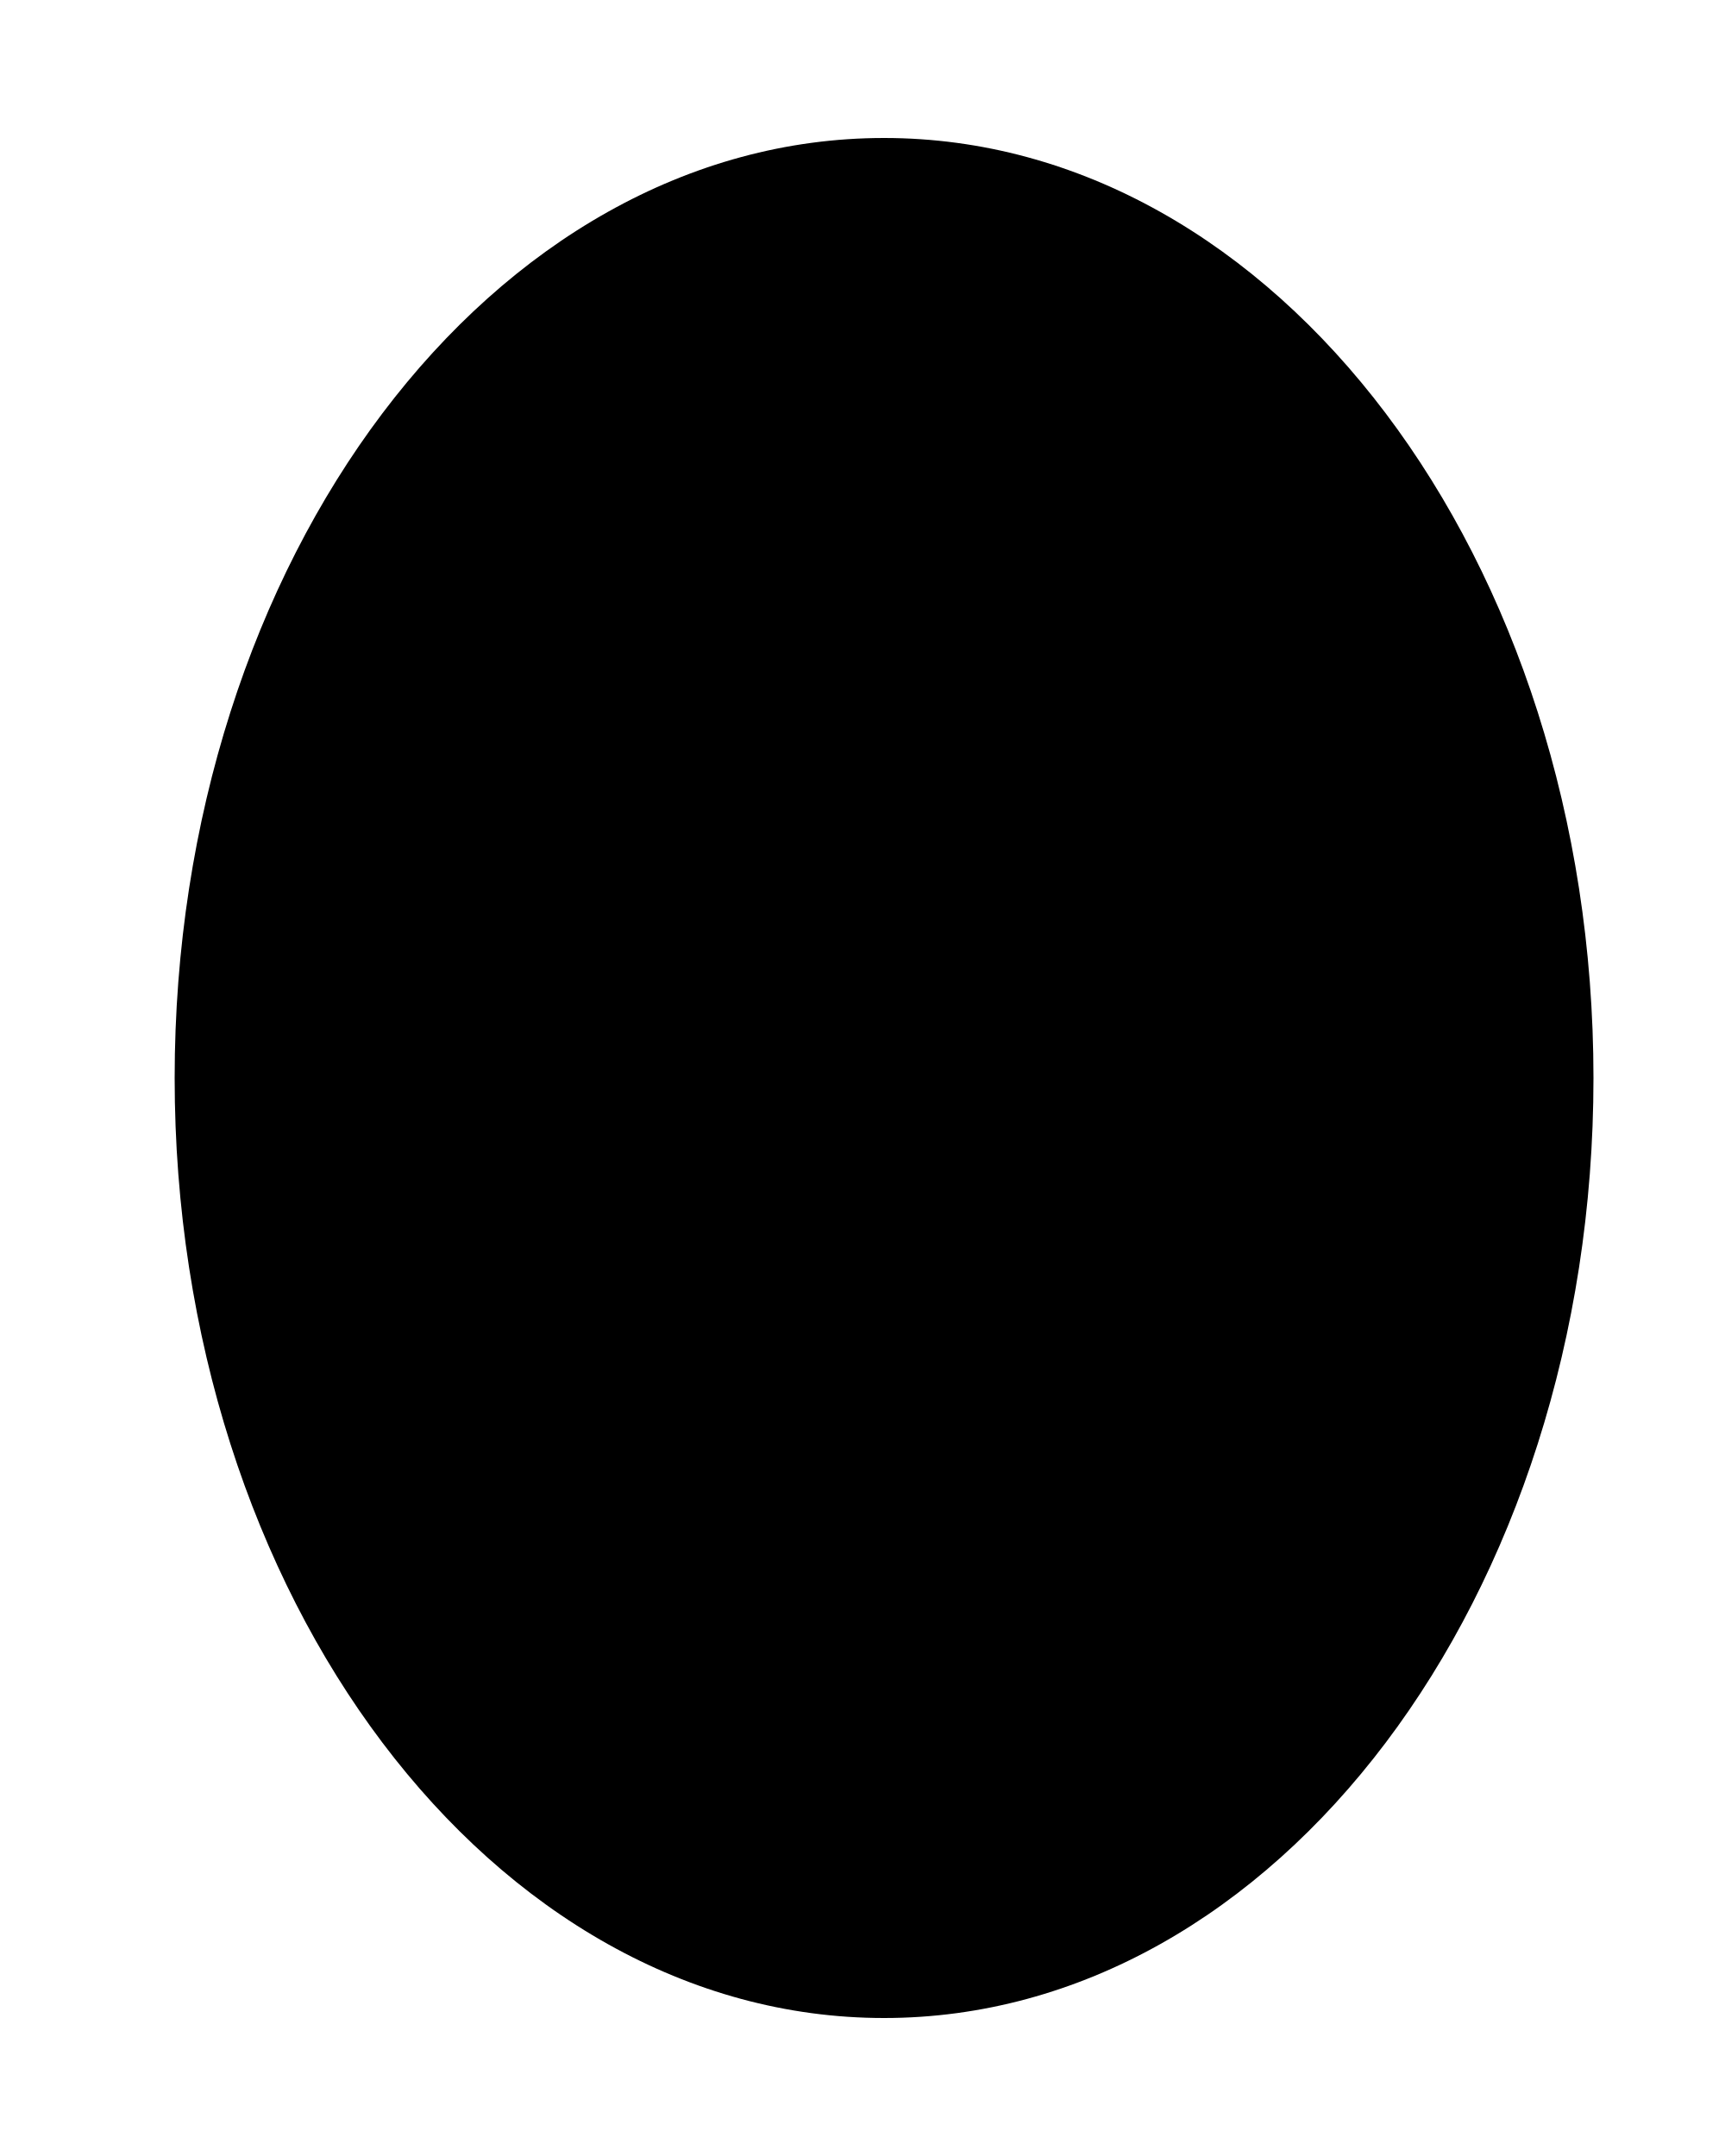
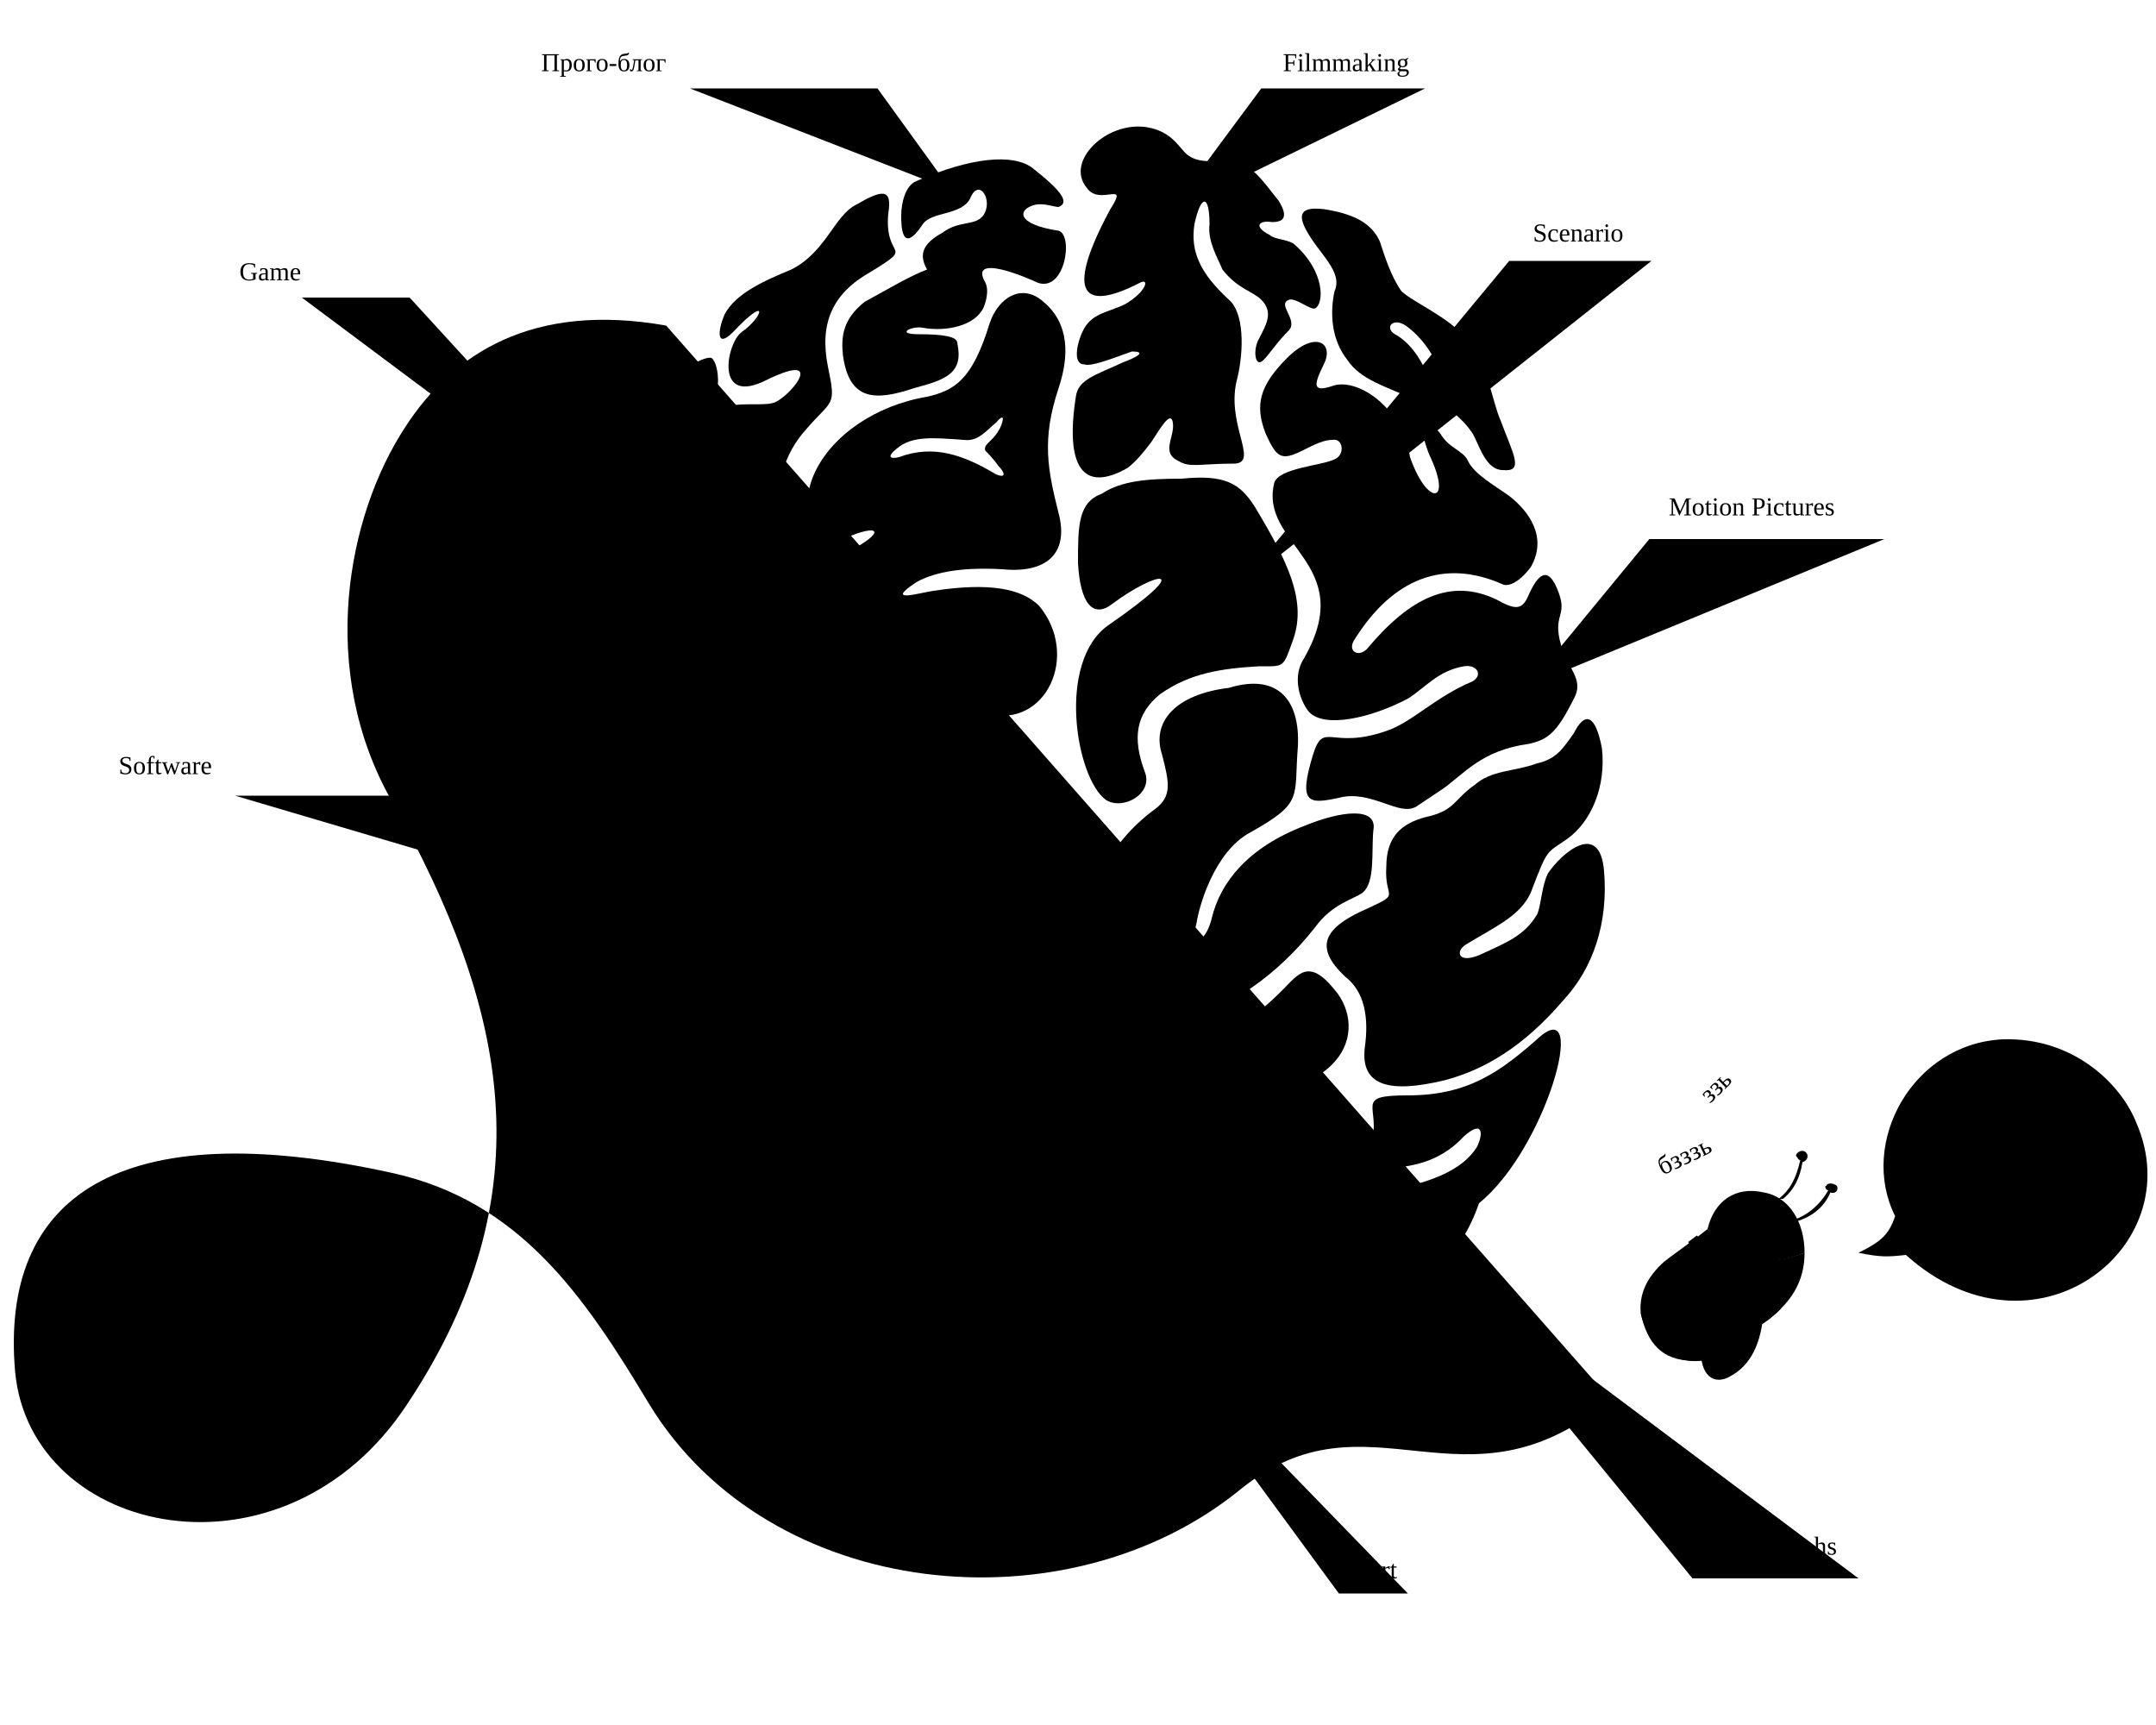
- <svg xmlns="http://www.w3.org/2000/svg" xml:space="preserve" width="800px" height="1000px" version="1.1" style="shape-rendering:geometricPrecision; text-rendering:geometricPrecision; image-rendering:optimizeQuality; fill-rule:evenodd; clip-rule:evenodd" viewBox="0 0 800 1000">
+ <svg xmlns="http://www.w3.org/2000/svg" xml:space="preserve" width="1000px" height="800px" version="1.1" style="shape-rendering:geometricPrecision; text-rendering:geometricPrecision; image-rendering:optimizeQuality; fill-rule:evenodd; clip-rule:evenodd" viewBox="0 0 1000 800">
  <g id="layer">
-     <ellipse class="fil0 str0" cx="410" cy="500" rx="329" ry="436" />
-     <ellipse class="fil1 str1" transform="matrix(0.132208 -0.300263 0.300263 0.132208 217.566 302.814)" rx="377" ry="254" />
-     <ellipse id="software" class="fil1 str1" transform="matrix(-0.221842 -0.379758 0.379758 -0.221842 277.751 735.198)" rx="377" ry="254" />
-     <ellipse class="fil2 str1" transform="matrix(0.158183 -0.135039 0.135039 0.158183 478.542 854.527)" rx="377" ry="254" />
-     <ellipse class="fil2 str1" transform="matrix(0.158183 -0.135039 0.135039 0.158183 605.002 751.918)" rx="377" ry="254" />
-     <ellipse class="fil3 str1" transform="matrix(0.158183 -0.135039 0.135039 0.158183 643.459 611.4)" rx="377" ry="254" />
-     <ellipse class="fil3 str1" transform="matrix(0.199661 -0.170448 0.170448 0.199661 535.482 533.007)" rx="377" ry="254" />
-     <ellipse class="fil2 str1" transform="matrix(0.158183 -0.135039 0.135039 0.158183 489.63 396.927)" rx="377" ry="254" />
-     <ellipse class="fil2 str1" transform="matrix(-0.0872465 -0.247599 0.247599 -0.0872465 643.458 368.823)" rx="377" ry="254" />
-     <ellipse class="fil2 str1" transform="matrix(-0.0654227 -0.202165 0.270752 -0.0488498 483.019 170.62)" rx="377" ry="254" />
-     <ellipse class="fil1 str1" transform="matrix(0.0275749 -0.206148 0.206148 0.0275749 355.028 169.141)" rx="377" ry="254" />
+     <path id="bee_path" class="beePath str0" d="M309 151c-62,-11 -99,13 -121,47 -27,41 -41,113 -6,174 53,95 72,181 7,279 -57,87 -175,62 -182,-15 -7,-81 48,-120 175,-92 59,13 89,57 119,107 56,92 194,105 274,40 60,-49 104,15 172,-42" />
+     <path id="gyrus_r7" class="fil1" d="M614 497c-26,20 -53,29 -78,35 -17,4 -32,11 -34,-11 -1,-11 1,-21 6,-30 10,-13 19,-1 46,-7 18,-4 31,-15 41,-25 7,-7 12,-15 24,0 8,9 11,26 -5,38z" />
+     <path id="gyrus_r6" class="fil1" d="M686 443c13,-6 21,-9 27,-19 2,-5 2,-13 5,-19 6,-9 24,-25 26,-1 2,24 -5,45 -19,60 -18,21 -36,32 -55,37 -25,6 -39,3 -37,-15 2,-14 0,-26 -9,-33 -15,-14 -10,-23 11,-32 15,-7 7,-4 8,-19 0,-14 7,-20 18,-23 14,-3 13,-8 23,-15 8,-7 18,-6 29,-10 9,-2 12,-7 17,-14 5,-10 10,-9 13,7 2,18 -5,34 -16,42 -10,7 -9,4 -17,25 -5,11 -17,16 -30,24 -5,3 -4,9 6,5z" />
+     <path id="gyrus_r5" class="fil1" d="M605 383c17,-7 34,-9 32,2 -1,10 1,24 -5,29 -4,3 -14,5 -22,16 -36,46 -87,55 -100,37 -6,-8 -5,-21 -5,-34 1,-21 8,-41 31,-58 8,-6 6,-13 3,-25 -5,-15 6,-28 31,-31 23,-7 33,6 32,27 -2,24 3,26 -22,40 -17,9 -24,35 -25,42 -3,11 4,10 7,-2 4,-17 17,-33 43,-43z" />
+     <path id="gyrus_r2" class="fil1" d="M652 151c14,10 19,28 20,34 1,8 5,7 11,16 3,5 6,17 14,17 10,1 5,-7 -1,-23 -4,-9 -6,-27 -16,-38 -8,-10 -25,-17 -30,-22 -5,-7 -8,-17 -10,-23 -4,-9 -13,-13 -26,-15 -9,-1 -13,1 -8,10 6,11 17,19 13,28 -2,9 -2,22 6,32 6,9 17,12 33,19 12,6 4,-23 -11,-31 -5,-3 -1,-8 5,-4z" />
+     <path id="gyrus_l9" class="fil1" d="M433 628c-16,-9 -26,-3 -35,-7 -14,-5 -26,-11 -3,-9 16,1 31,6 46,10 8,2 14,3 20,2 23,-1 24,-10 2,-8 -15,2 -29,-5 -38,-6 -10,-2 -12,-11 11,-19 8,-3 26,-11 35,-13 13,-2 32,-16 20,6 -2,5 -12,8 -20,11 -22,9 -10,14 1,7 20,-11 29,15 15,23 -17,8 -35,9 -54,3z" />
+     <path id="gyrus_l8" class="fil1" d="M323 571c18,20 40,30 66,32 30,1 17,-3 -1,-7 -16,-3 -27,-12 -35,-20 -8,-9 -3,-12 -15,-14 -7,-2 -13,-2 -17,-4 -15,-5 -10,0 2,13z" />
+     <path id="gyrus_l7" class="fil1" d="M330 551c-35,-8 -46,-22 -62,-44 -8,-10 -5,-12 4,-8 13,7 8,3 19,14 13,13 30,20 49,23 22,3 9,0 23,13 8,6 17,10 29,9 18,0 16,-2 36,1 21,3 40,5 54,-6 15,-11 23,-12 8,6 -6,8 -17,9 -30,15 -43,22 -75,23 -103,-8 -13,-15 -6,-10 -27,-15z" />
+     <path id="gyrus_l5" class="fil1" d="M258 378c-10,-6 -11,-14 -11,-24 0,-10 3,-19 15,-25 8,-4 18,2 25,2 7,0 12,-3 17,-6 6,-3 14,-8 9,6 -4,14 -1,11 7,-1 15,-24 36,-26 52,-11 17,15 34,21 53,18 50,-3 71,13 68,53 -1,10 -6,8 -22,2 -18,-6 -17,-1 -4,6 10,4 23,10 24,18 5,31 15,65 3,71 -17,8 -30,-17 -47,-27 -11,-7 -17,-1 -27,-13 -4,-6 -5,-16 -18,-34 -10,-15 -20,-23 -37,-27 -19,-1 -39,-12 -55,-11 -19,1 -38,12 -52,3z" />
+     <path id="gyrus_l4" class="fil1" d="M376 289c1,-16 6,-27 17,-33 18,-9 16,-14 -2,-6 -12,5 -22,-12 -13,-31 8,-17 28,-31 52,-35 13,-3 21,-8 29,-34 4,-12 15,-19 25,-10 12,10 12,25 7,40 -8,24 -5,38 0,58 5,19 -6,28 -26,26 -18,-1 -31,1 -40,6 -15,10 1,5 8,4 26,-4 41,-1 49,7 19,23 3,57 -24,50 -16,-4 -26,-4 -38,-2 -26,5 -45,-11 -44,-40zm86 -69c-15,-9 -29,-14 -45,-8 -4,1 -6,0 -1,-4 7,-6 17,-5 31,-4 7,1 11,-5 15,-8 5,-6 3,1 1,4 -3,5 -7,6 -6,9 1,1 4,4 6,7 3,3 4,6 -1,4z" />
+     <path id="gyrus_l3" class="fil1" d="M332 181c-12,10 -12,8 -16,21 -3,9 0,11 -12,14 -14,4 -10,-14 -1,-29 11,-16 24,-22 27,-21 3,2 4,13 2,15z" />
+     <g id="bee_bzz">
+       <g transform="matrix(0.90367 -0.428229 0.428229 0.90367 147.984 397.793)">
+         <text x="500" y="400" class="fil1 fnt0">бзззь</text>
+       </g>
+       <g transform="matrix(0.715461 -0.698653 0.698653 0.715461 155.872 575.123)">
+         <text x="500" y="400" class="fil1 fnt0">ззь</text>
+       </g>
+     </g>
+     <g id="bee_popup_group" class="bee_popup_group">
+       <g id="bee">
+         <path class="fil3" d="M837 581c-16,7 -32,4 -45,-11 3,-13 13,-20 26,-17 12,2 19,14 19,28z" />
+         <path class="fil4" d="M837 581c-18,7 -30,3 -45,-11 0,0 -5,4 -16,12 -10,7 -16,16 -15,27 3,13 13,24 29,22 6,-2 14,-9 27,-17 14,-9 20,-20 20,-33z" />
+         <path class="fil5" d="M826 607l-39 -34 -4 3c10,14 20,27 31,40 4,-2 8,-5 12,-9z" />
+         <path class="fil5" d="M791 617l4 -6c-8,-9 -15,-17 -23,-26 -1,1 -2,2 -3,3l22 29z" />
+         <path class="fil5" d="M785 631l-24 -22c3,14 10,22 24,22z" />
+         <path class="fil6" d="M847 550c-1,0 0,2 1,2 -4,7 -10,12 -17,14 -1,0 -2,0 -1,1 0,1 0,1 1,0 9,-2 15,-7 18,-14 2,1 4,-1 3,-3 -1,-1 -4,-2 -5,0z" />
+         <path class="fil6" d="M825 556c1,0 2,0 2,0 5,-4 8,-10 9,-17 3,-1 3,-4 1,-5 -2,-1 -4,1 -4,2 1,1 1,2 2,2 -2,9 -5,14 -10,18z" />
+         <path class="fil7" d="M818 561c-2,1 -2,3 -1,4 1,1 4,1 4,-1 0,-2 -2,-3 -3,-3z" />
+         <path class="fil8" d="M812 590c-11,6 -23,17 -23,34 -1,14 6,19 14,14 9,-5 14,-15 15,-30 0,-14 -3,-19 -6,-18z" />
+         <path class="fil7" d="M817 557c-2,1 -2,2 -1,3 1,2 4,1 4,-1 0,-1 -2,-3 -3,-2z" />
+       </g>
+       <path id="bee_popup" class="fil1" d="M884 582c-9,1 -12,1 -22,-1 10,-5 14,-8 17,-17 -17,-34 8,-80 50,-82 33,-1 55,21 62,39 25,58 -48,114 -107,61z" />
+       <text x="904" y="550" id="bee_text" class="text fnt1">travel</text>
+     </g>
+     <g class="gyrus_group" id="_535764384">
+       <path id="gyrus_r3" class="fil2" d="M679 309c6,-1 9,4 4,7 -17,7 -28,19 -40,23 -26,9 -29,-5 -34,11 -7,23 -2,23 12,20 15,-4 28,9 36,4l12 -8c10,-7 18,-18 40,-21 9,-2 13,-5 21,-21 5,-9 -3,-14 -6,-25 -4,-14 3,-13 -1,-24 -5,-14 -10,-8 -14,1 -3,7 -6,7 -15,2 -21,-10 -40,-1 -60,23 -4,4 -9,1 -6,-4 18,-29 42,-38 69,-26 2,1 7,0 13,-8 8,-14 -1,-26 -10,-33 -7,-5 -16,-10 -19,-16 -2,-5 -9,-6 -13,-13 -13,-16 -8,3 -5,10 11,23 -1,24 -9,1 -4,-24 -25,-37 -36,-33 -9,3 -9,0 -4,-10 5,-10 -4,-16 -17,-3 -13,13 -15,22 -10,35 5,11 7,13 17,8 6,-3 10,-5 14,-5 5,-1 6,7 1,9 -6,3 -26,4 -28,11 -7,29 39,37 14,81 -6,9 -2,20 2,25 7,8 29,3 46,-6 8,-5 14,-13 26,-15z" />
+       <text x="774" y="239" id="label_r3" class="text fnt1">Motion Pictures</text>
+       <polyline id="line_r3" class="fil0 str1" points="709,318 765,250 874,250 " />
+     </g>
+     <g class="gyrus_group" id="_535763016">
+       <path id="gyrus_r8" class="fil2" d="M552 590c9,1 17,1 24,0 16,-2 19,-9 4,14 -10,15 -20,27 -44,25 -26,0 -38,-9 -39,-31 1,-11 10,-16 5,-22 -7,-10 1,-30 9,-31 37,-4 65,-13 107,-34 9,-5 12,9 9,23 -3,13 -17,32 -22,37 -7,6 -26,15 -55,12 -26,-3 -21,4 2,7zm33 -30c-16,6 -30,8 -51,2 -5,-1 -7,-6 12,-3 18,3 31,-5 39,-6 16,-3 15,1 0,7z" />
+       <text x="632" y="732" id="label_r8" class="text fnt1">Art</text>
+       <polyline id="line_r8" class="fil0 str1" points="522,604 621,739 653,739 " />
+     </g>
+     <g class="gyrus_group" id="_535762440">
+       <path id="gyrus_l1" class="fil2" d="M391 165c3,21 15,21 33,15 15,-4 23,-7 20,-21 0,-3 -7,-4 -18,-4 -11,0 -3,-4 2,-3 11,2 24,-1 28,-9 1,-2 3,-8 1,-12 -8,-14 20,-2 24,0 13,5 17,-22 10,-24 -20,-3 -19,-10 -11,-12 4,-1 9,1 11,1 5,-2 2,-7 -12,-18 -9,-7 -29,-5 -54,6 -5,2 -7,10 -7,16 0,4 0,19 10,4 4,-6 18,-4 22,-12 4,-10 11,1 6,8 -4,5 -11,2 -19,8 -9,5 -11,10 -7,17 -8,3 -18,9 -29,15 -10,8 -11,16 -10,25z" />
+       <polyline id="line_l1" class="fil0 str1" points="441,88 407,41 320,41 " />
+       <text x="251" y="33" id="label_l1" class="text fnt1">Прого-блог</text>
+     </g>
+     <g class="gyrus_group" id="_535769208">
+       <path id="gyrus_r4" class="fil2" d="M538 322c14,-10 29,-12 46,-13 12,0 11,1 16,-13 6,-18 -3,-36 -18,-61 -7,-11 -14,-15 -34,-13 -16,0 -28,1 -37,7 -11,4 -11,15 -11,32 1,19 7,26 16,19 20,-15 40,-19 -2,10 -24,17 -15,71 -1,81 8,5 22,-3 18,-13 -6,-16 -4,-27 7,-36z" />
+       <polyline id="line_r4" class="fil0 str1" points="574,273 700,121 766,121 " />
+       <text x="711" y="112" id="label_r4" class="text fnt1">Scenario</text>
+     </g>
+     <g class="gyrus_group" id="_535767792">
+       <path id="gyrus_r9" class="fil2" d="M685 532c-7,11 -22,17 -46,21 -14,2 -11,4 -16,12 -4,9 -9,16 -18,25 -6,6 -21,19 -25,31 -4,11 34,-9 58,-26 23,1 39,-11 48,-37 31,-25 51,-97 28,-77 -18,16 -33,27 -61,27 -26,0 -12,5 -17,23 -2,9 -7,13 7,11 10,-1 24,-2 36,-15 9,-8 9,-1 6,5z" />
+       <polyline id="line_r9" class="fil0 str1" points="663,583 785,732 862,732 " />
+       <text x="792" y="721" id="label_r9" class="text fnt1">Photographs</text>
+     </g>
+     <g class="gyrus_group" id="_535765800">
+       <path id="gyrus_l2" class="fil2" d="M300 318c-34,12 -48,-13 -36,-30 5,-8 11,-11 8,-3 -1,4 -2,8 -1,15 1,5 5,9 7,1 0,-3 0,-6 1,-10 3,-10 15,-10 31,-8 12,2 17,3 1,-3 -11,-4 -21,-7 -28,-7 -4,0 -6,-3 -7,-9 -2,-29 16,-45 37,-33 4,2 11,12 13,13 5,6 5,0 1,-5 -3,-4 -5,-11 -6,-16 -1,-12 4,-30 19,-35 5,-1 14,0 18,-1 7,-1 27,-25 -2,-11 -25,13 -19,-17 -12,-22 10,-7 13,-18 -4,0 -8,8 -7,-1 -4,-8 5,-10 19,-16 31,-21 16,-8 20,-25 30,-30 12,-7 17,-8 15,4 -2,22 13,14 -8,27 -18,10 -24,24 -20,44 4,19 2,15 -10,29 -10,11 -16,27 -10,46 1,6 7,7 9,14 3,9 -3,11 -8,8 -10,-7 -21,2 -10,3 4,0 9,3 12,10 2,4 2,10 1,14 -2,15 -4,8 -16,8 -17,-2 -27,7 -52,16z" />
+       <polyline id="line_l2" class="fil0 str1" points="298,256 190,138 140,138 " />
+       <text x="111" y="130" id="label_l2" class="text fnt1">Game</text>
+     </g>
+     <g class="gyrus_group" id="_289461544">
+       <path id="gyrus_l6" class="fil2" d="M296 425c2,6 1,11 -18,5 -14,-4 -25,-6 -27,-23 -1,-10 7,-16 14,-17 14,-3 22,-1 38,-6 16,-5 30,3 40,6 10,3 6,5 1,12 -9,12 1,5 6,2 18,-7 29,-4 40,11 12,29 26,45 40,49 14,2 21,12 37,29 4,4 9,5 15,5 12,1 12,-1 11,13 -2,25 -3,34 -36,40 -15,3 -33,-1 -52,-14 -10,-7 -11,0 -5,4 11,8 6,10 -2,10 -16,1 -37,-11 -38,-27 -1,-11 -9,-22 -7,-1 2,12 -22,7 -32,1 -19,-10 -25,-15 -25,-29 -1,-12 -6,-15 -8,-5 -1,8 -11,6 -26,-17 -11,-17 -14,-34 1,-16 10,11 13,10 25,13 21,4 22,-4 7,-4 -20,1 -24,-10 -30,-16 -8,-9 -9,-13 4,-13 32,-1 29,14 52,26 12,6 2,11 2,19 1,11 8,14 10,-2 1,-8 3,-9 11,-9 9,-1 14,1 19,10 10,22 32,34 50,35 8,0 17,8 26,11 7,2 8,-2 3,-4 -18,-7 -21,-10 -13,-15 11,-5 6,-6 -5,-5 -30,4 -54,-14 -58,-37 -3,-17 5,-25 1,-27 -5,-2 -8,3 -9,13 -1,12 3,12 -12,11 -25,-2 -38,-20 -44,-53 -1,-9 -10,-2 -6,15z" />
+       <polyline id="line_l6" class="fil0 str1" points="258,413 214,369 109,369 " />
+       <text x="55" y="359" id="label_l6" class="text fnt1">Software</text>
+     </g>
+     <g class="gyrus_group" id="_289460728">
+       <path id="gyrus_r1" class="fil2" d="M525 163c-11,4 -19,7 -22,6 -6,0 -3,-11 -1,-15 4,-9 12,-9 20,-13 10,-6 11,-12 7,-10 -29,15 -34,3 -14,-34 9,-14 -5,-1 -11,-10 -10,-12 9,-31 28,-28 12,2 15,10 19,13 7,5 15,1 25,4 7,3 12,11 17,17 5,8 2,10 -3,10 -6,-1 -9,2 -1,6 2,2 8,2 11,4 15,13 14,28 10,30 -2,1 -9,-5 -12,-4 -6,2 4,9 0,14 -6,6 -9,11 -12,14 -4,4 -5,-5 -2,-10 3,-6 7,-12 1,-18 -4,-4 -11,-5 -18,-14 -2,-5 -7,-13 -6,-21 0,-14 -4,-14 -7,0 -2,13 3,23 16,35 7,6 7,23 4,36 -6,21 10,39 -1,40 -16,0 -21,2 -26,-1 -9,-4 -2,-11 -3,-18 -1,-6 -6,3 -10,9 -3,4 -7,9 -11,12 -21,12 -29,-1 -24,-33 1,-8 9,-10 22,-16 8,-3 10,-5 4,-5z" />
+       <polyline id="line_r1" class="fil0 str1" points="542,99 585,41 661,41 " />
+       <text x="595" y="33" id="label_r1" class="text fnt1">Filmmaking</text>
+     </g>
  </g>
</svg>
